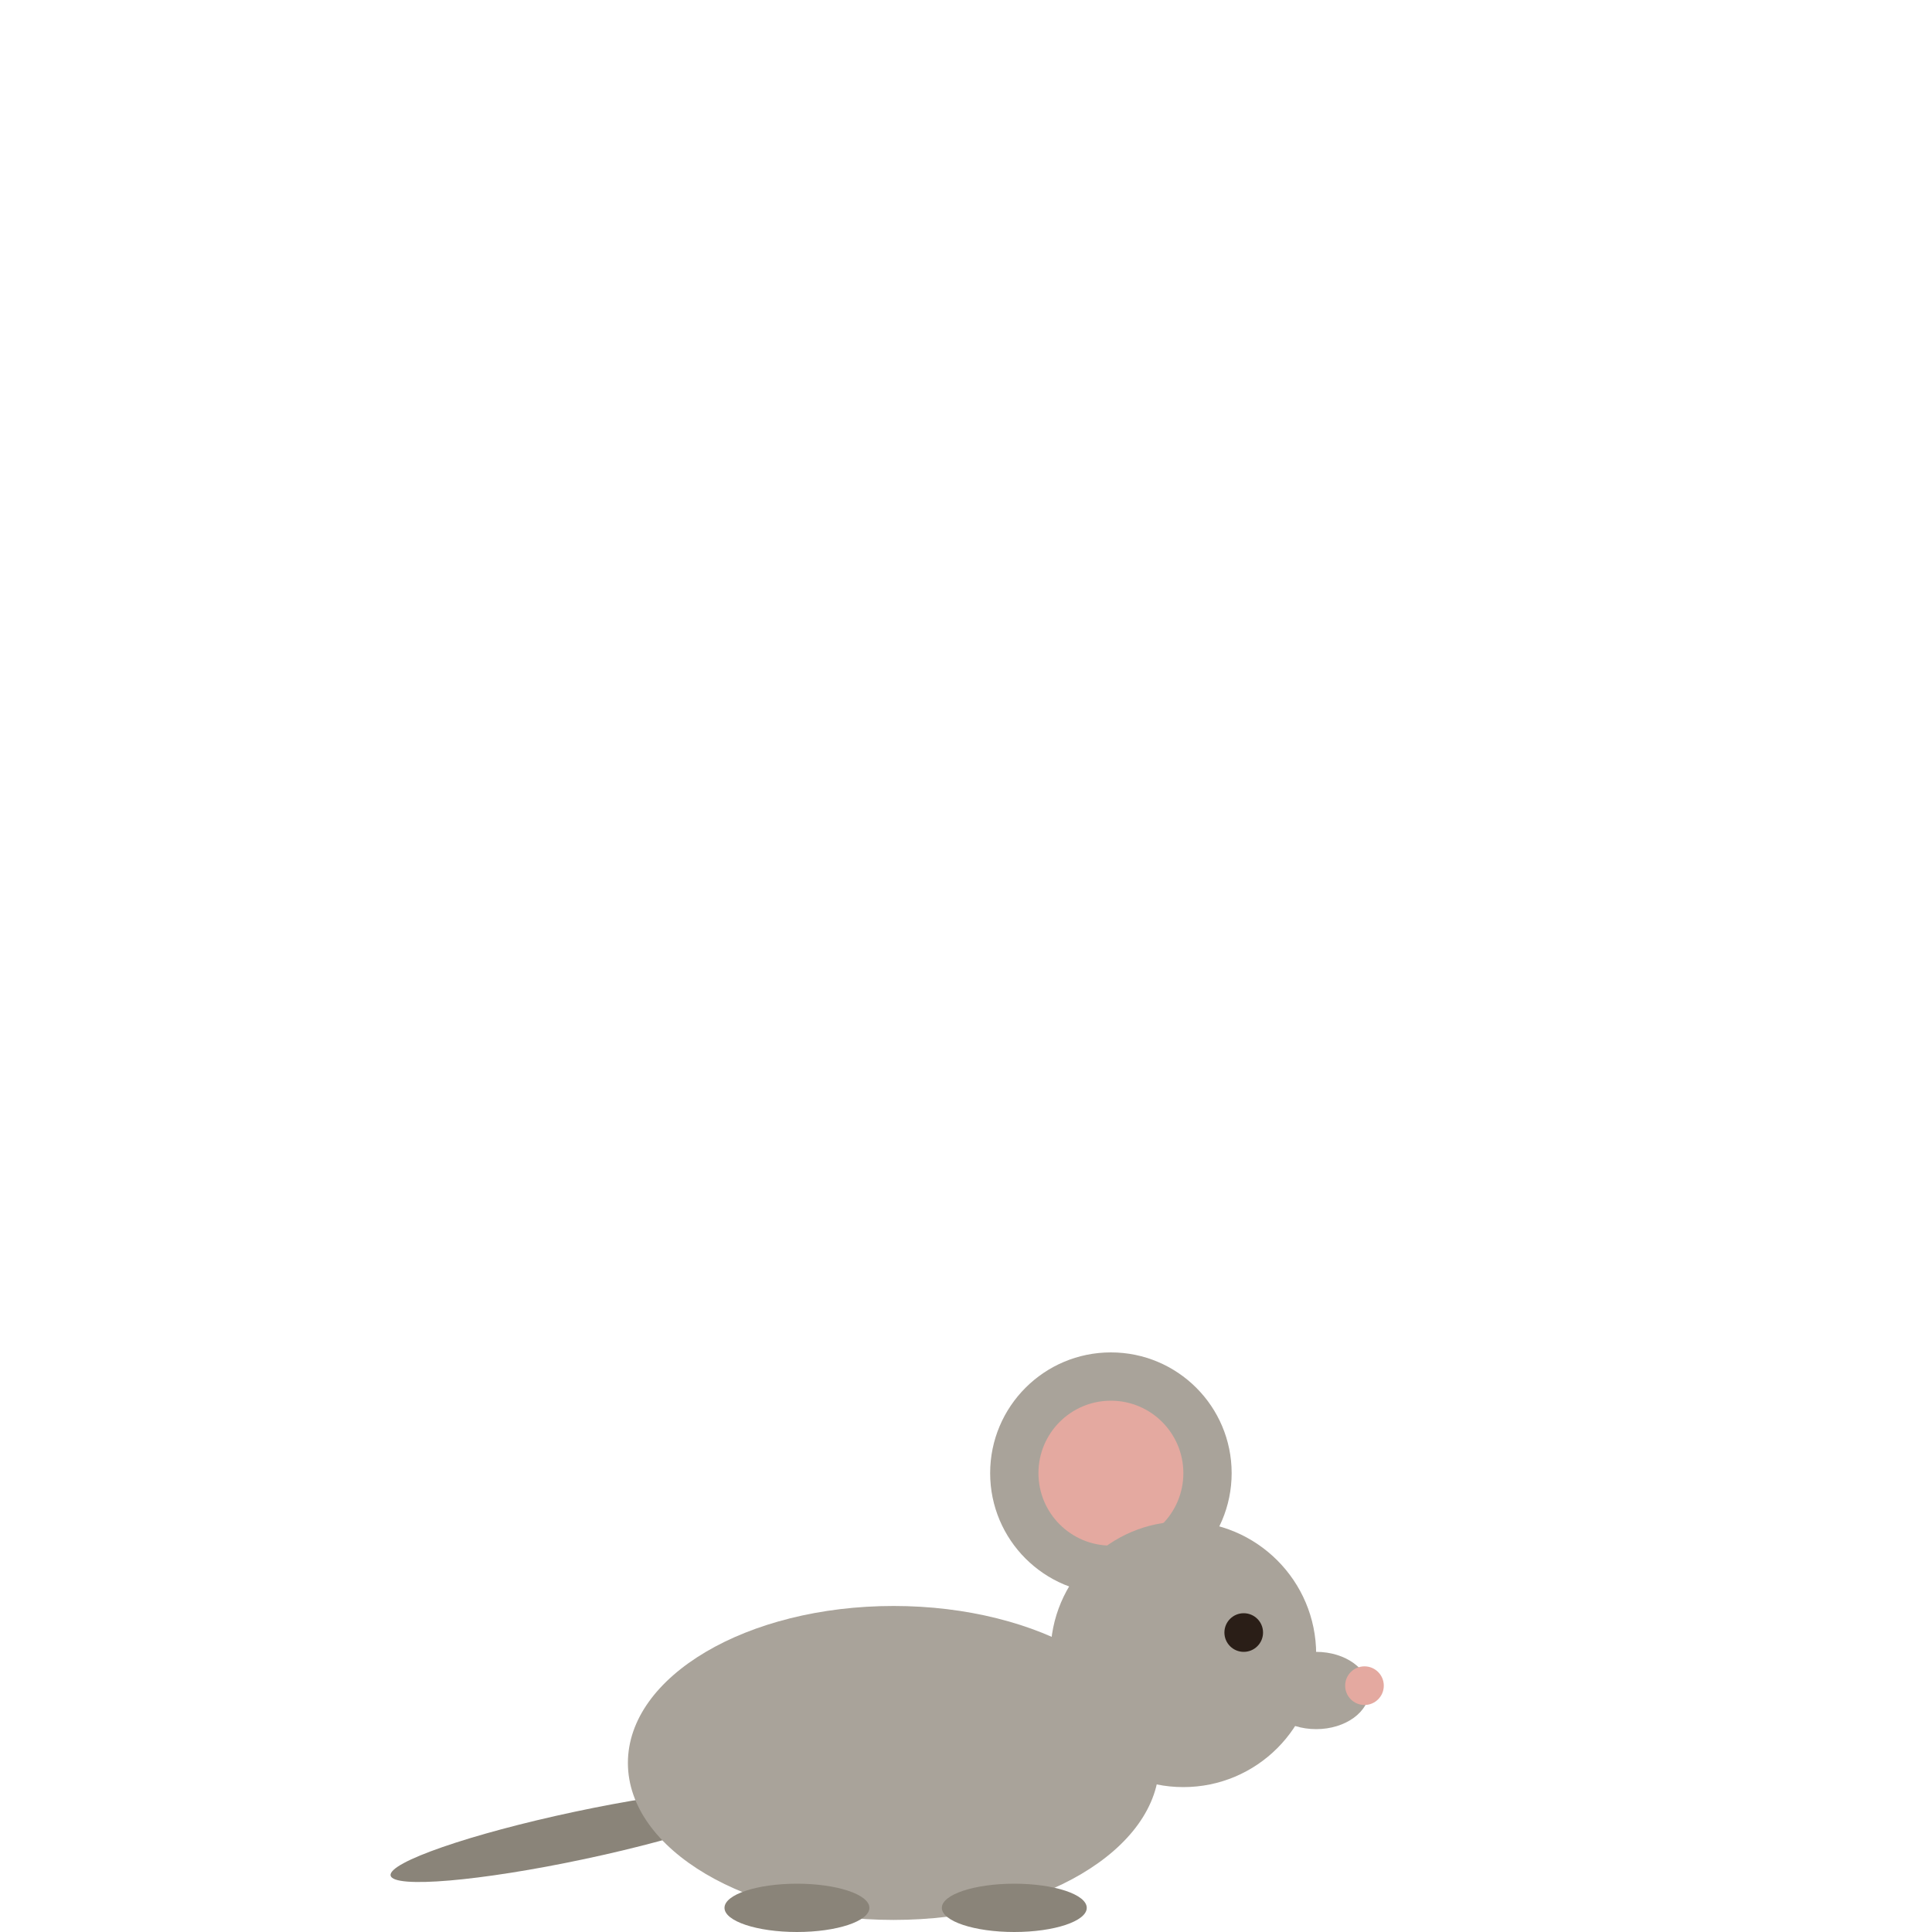
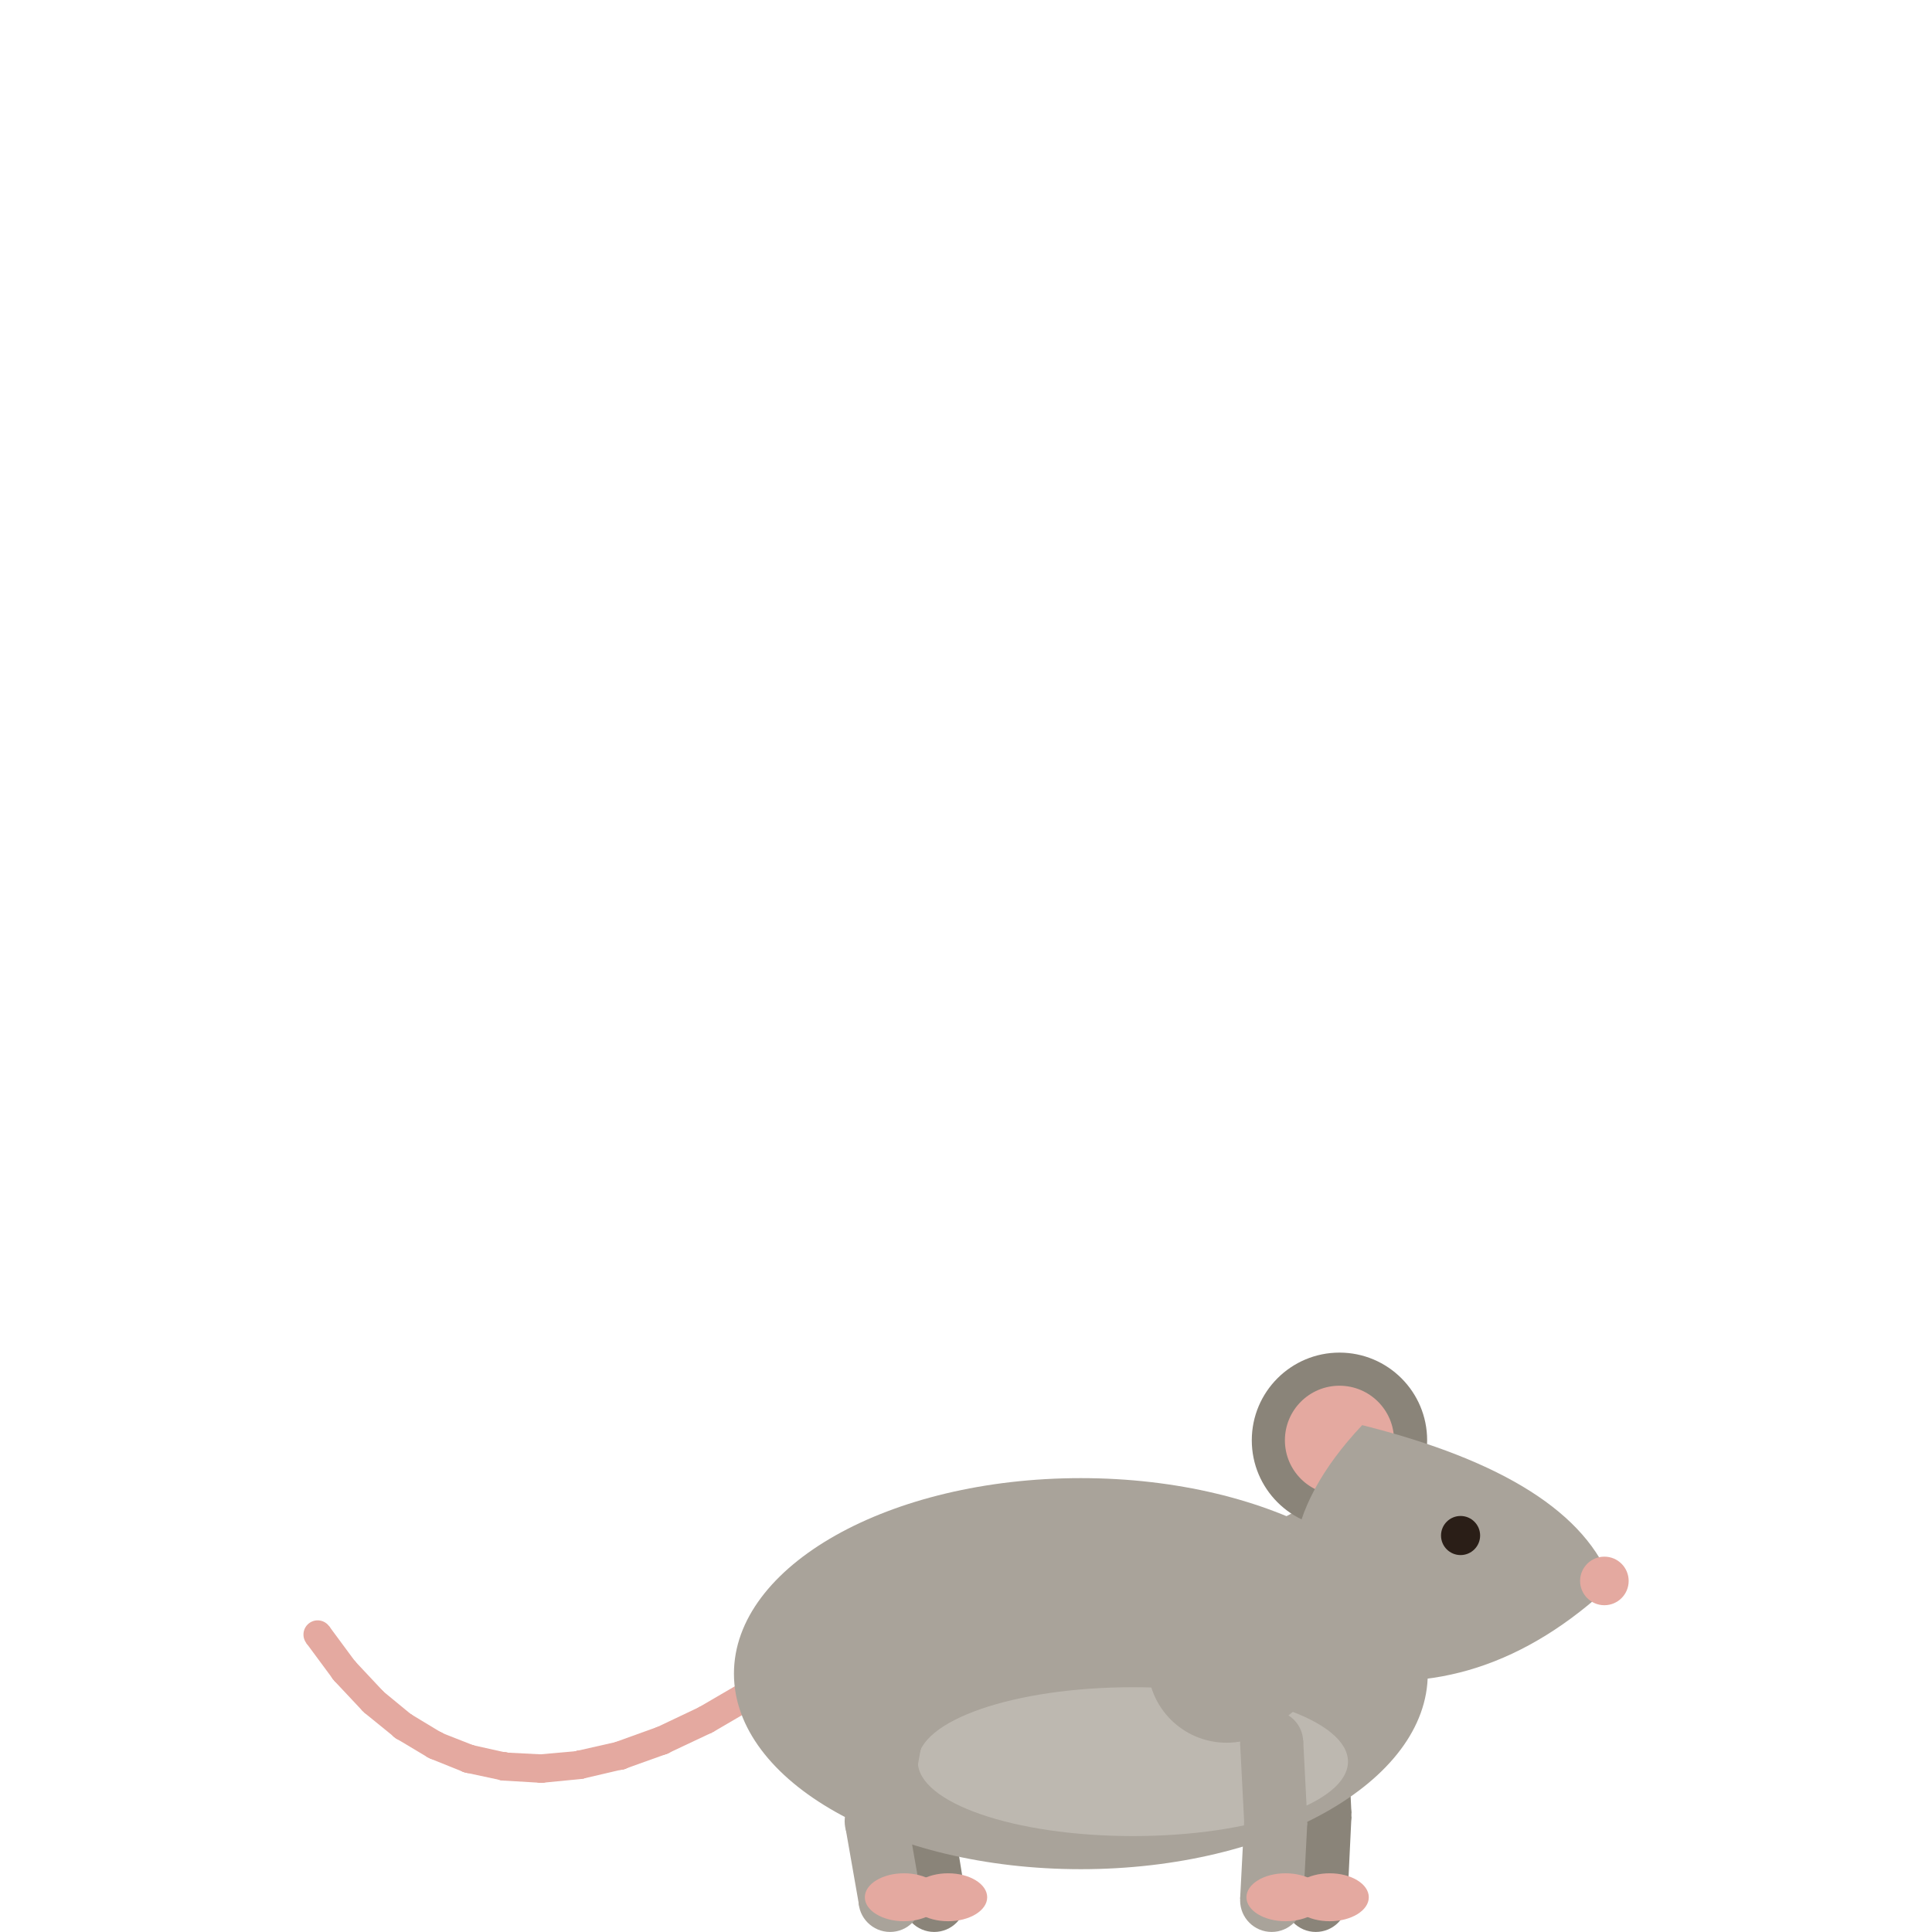
<svg xmlns="http://www.w3.org/2000/svg" viewBox="0 0 800 800" width="800" height="800">
-   <ellipse cx="240" cy="760" rx="80" ry="10" fill="#8A8479" transform="rotate(-12 240 760)" />
-   <ellipse cx="370" cy="730" rx="110" ry="65" fill="#A9A39A" />
-   <ellipse cx="330" cy="790" rx="30" ry="10" fill="#8A8479" />
-   <ellipse cx="420" cy="790" rx="30" ry="10" fill="#8A8479" />
-   <circle cx="460" cy="610" r="50" fill="#A9A39A" />
-   <circle cx="460" cy="610" r="30" fill="#E4A9A0" />
-   <circle cx="490" cy="685" r="55" fill="#A9A39A" />
-   <ellipse cx="545" cy="700" rx="22" ry="16" fill="#A9A39A" />
-   <circle cx="565" cy="698" r="8" fill="#E4A9A0" />
-   <circle cx="515" cy="676" r="8" fill="#2A1E17" />
+   <g transform="translate(-74.8 -257.8) scale(1.3059)">
+     <path d="M343.6 744.2 L339.2 771.3 L359 774.5 L363.4 747.4 Z" fill="#8A8479" />
+     <path d="M339.2 774.5 L343.6 801.6 L363.4 798.4 L359 771.3 Z" fill="#8A8479" />
+     <circle cx="353.5" cy="745.8" r="10" fill="#8A8479" />
+     <circle cx="349.1" cy="772.9" r="10" fill="#8A8479" />
+     <circle cx="353.5" cy="800" r="10" fill="#8A8479" />
+     <ellipse cx="357.9" cy="799" rx="12.4" ry="7.6" fill="#E4A9A0" />
+     <path d="M464.5 746.3 L465.8 773.4 L485.8 772.4 L484.5 745.3 Z" fill="#8A8479" />
+     <path d="M465.8 772.4 L464.5 799.5 L484.5 800.5 L485.8 773.4 Z" fill="#8A8479" />
+     <circle cx="474.5" cy="745.8" r="10" fill="#8A8479" />
+     <circle cx="475.8" cy="772.9" r="10" fill="#8A8479" />
+     <circle cx="474.5" cy="800" r="10" fill="#8A8479" />
+     <ellipse cx="478.9" cy="799" rx="12.4" ry="7.6" fill="#E4A9A0" />
+     <path d="M293.2 730.4 L278.8 738.8 L283.4 746.6 L297.8 738.2 Z" fill="#E4A9A0" />
+     <circle cx="295.5" cy="734.3" r="4.5" fill="#E4A9A0" />
+     <circle cx="281.1" cy="742.7" r="4.5" fill="#E4A9A0" />
+     <path d="M279.2 738.6 L265.3 745.2 L269.2 753.3 L283 746.8 Z" fill="#E4A9A0" />
+     <circle cx="281.1" cy="742.7" r="4.5" fill="#E4A9A0" />
+     <circle cx="267.2" cy="749.3" r="4.5" fill="#E4A9A0" />
+     <path d="M265.7 745 L252.4 749.8 L255.4 758.3 L268.8 753.5 Z" fill="#E4A9A0" />
+     <circle cx="267.2" cy="749.3" r="4.5" fill="#E4A9A0" />
+     <circle cx="253.9" cy="754.1" r="4.5" fill="#E4A9A0" />
+     <path d="M252.9 749.7 L240.1 752.6 L242.1 761.4 L254.9 758.4 Z" fill="#E4A9A0" />
+     <circle cx="253.9" cy="754.1" r="4.5" fill="#E4A9A0" />
+     <circle cx="241.1" cy="757" r="4.5" fill="#E4A9A0" />
+     <path d="M240.7 752.6 L228.4 753.7 L229.3 762.7 L241.5 761.5 Z" fill="#E4A9A0" />
+     <circle cx="241.1" cy="757" r="4.5" fill="#E4A9A0" />
+     <circle cx="228.9" cy="758.2" r="4.5" fill="#E4A9A0" />
+     <path d="M229.1 753.7 L217.4 753.1 L216.9 762 L228.6 762.7 Z" fill="#E4A9A0" />
+     <circle cx="228.9" cy="758.2" r="4.5" fill="#E4A9A0" />
+     <circle cx="217.1" cy="757.5" r="4.5" fill="#E4A9A0" />
+     <path d="M218.1 753.2 L206.9 750.7 L205 759.5 L216.2 761.9 Z" fill="#E4A9A0" />
+     <circle cx="217.1" cy="757.5" r="4.5" fill="#E4A9A0" />
+     <circle cx="205.9" cy="755.1" r="4.5" fill="#E4A9A0" />
+     <path d="M207.6 750.9 L196.9 746.7 L193.6 755 L204.3 759.3 Z" fill="#E4A9A0" />
+     <circle cx="205.9" cy="755.1" r="4.5" fill="#E4A9A0" />
+     <circle cx="195.3" cy="750.8" r="4.5" fill="#E4A9A0" />
+     <path d="M197.6 747 L187.5 740.9 L182.8 748.6 L193 754.7 Z" fill="#E4A9A0" />
+     <circle cx="195.3" cy="750.8" r="4.5" fill="#E4A9A0" />
+     <circle cx="185.2" cy="744.8" r="4.5" fill="#E4A9A0" />
+     <path d="M188 741.3 L178.4 733.4 L172.7 740.4 L182.3 748.2 Z" fill="#E4A9A0" />
+     <circle cx="185.2" cy="744.8" r="4.5" fill="#E4A9A0" />
+     <circle cx="175.6" cy="736.9" r="4.5" fill="#E4A9A0" />
+     <path d="M178.9 733.8 L169.8 724.1 L163.2 730.3 L172.3 740 Z" fill="#E4A9A0" />
+     <circle cx="175.6" cy="736.9" r="4.5" fill="#E4A9A0" />
+     <circle cx="166.5" cy="727.2" r="4.5" fill="#E4A9A0" />
+     <path d="M170.1 724.5 L161.6 713 L154.4 718.4 L162.9 729.9 Z" fill="#E4A9A0" />
+     <circle cx="166.5" cy="727.2" r="4.5" fill="#E4A9A0" />
+     <circle cx="158" cy="715.7" r="4.5" fill="#E4A9A0" />
+     <ellipse cx="400" cy="728.1" rx="110" ry="62" fill="#A9A39A" />
+     <ellipse cx="416.5" cy="756" rx="68.2" ry="23.6" fill="#BDB8B0" />
+     <path d="M329.7 748.1 L325.3 773.2 L344.9 776.6 L349.3 751.5 Z" fill="#A9A39A" />
+     <path d="M325.3 776.6 L329.7 801.7 L349.3 798.3 L344.9 773.2 Z" fill="#A9A39A" />
+     <circle cx="339.5" cy="749.8" r="10" fill="#A9A39A" />
+     <circle cx="335.1" cy="774.9" r="10" fill="#A9A39A" />
+     <circle cx="339.5" cy="800" r="10" fill="#A9A39A" />
+     <ellipse cx="343.9" cy="799" rx="12.4" ry="7.6" fill="#E4A9A0" />
+     <path d="M450.5 750.3 L451.8 775.4 L471.8 774.4 L470.5 749.3 Z" fill="#A9A39A" />
+     <path d="M451.8 774.4 L450.5 799.5 L470.5 800.5 L471.8 775.4 Z" fill="#A9A39A" />
+     <circle cx="460.5" cy="749.8" r="10" fill="#A9A39A" />
+     <circle cx="461.8" cy="774.9" r="10" fill="#A9A39A" />
+     <circle cx="460.5" cy="800" r="10" fill="#A9A39A" />
+     <ellipse cx="464.9" cy="799" rx="12.4" ry="7.6" fill="#E4A9A0" />
+     <path d="M461.9 744.5 L492.7 719.7 L461.3 680.7 L430.5 705.5 Z" fill="#A9A39A" />
+     <path d="M487.6 722.9 L509.3 712.7 L488.2 667.4 L466.4 677.5 Z" fill="#A9A39A" />
+     <circle cx="446.2" cy="725" r="25" fill="#A9A39A" />
+     <circle cx="477" cy="700.2" r="25" fill="#A9A39A" />
+     <circle cx="498.8" cy="690.1" r="25" fill="#A9A39A" />
+     <g transform="rotate(0 498.8 690.1)">
+       <circle cx="482" cy="654.1" r="27.8" fill="#8A8479" />
+       <circle cx="482" cy="654.1" r="17.3" fill="#E4A9A0" />
+       <path d="M489.2 649.3 Q556.4 666.1 568.4 699.7 Q527.6 738.1 479.6 728.5 Q450.8 690.1 489.2 649.3 Z" fill="#A9A39A" />
+       <circle cx="566" cy="698.7" r="7.7" fill="#E4A9A0" />
+       <circle cx="520.4" cy="684.3" r="6.2" fill="#2A1E17" />
+     </g>
+   </g>
</svg>
